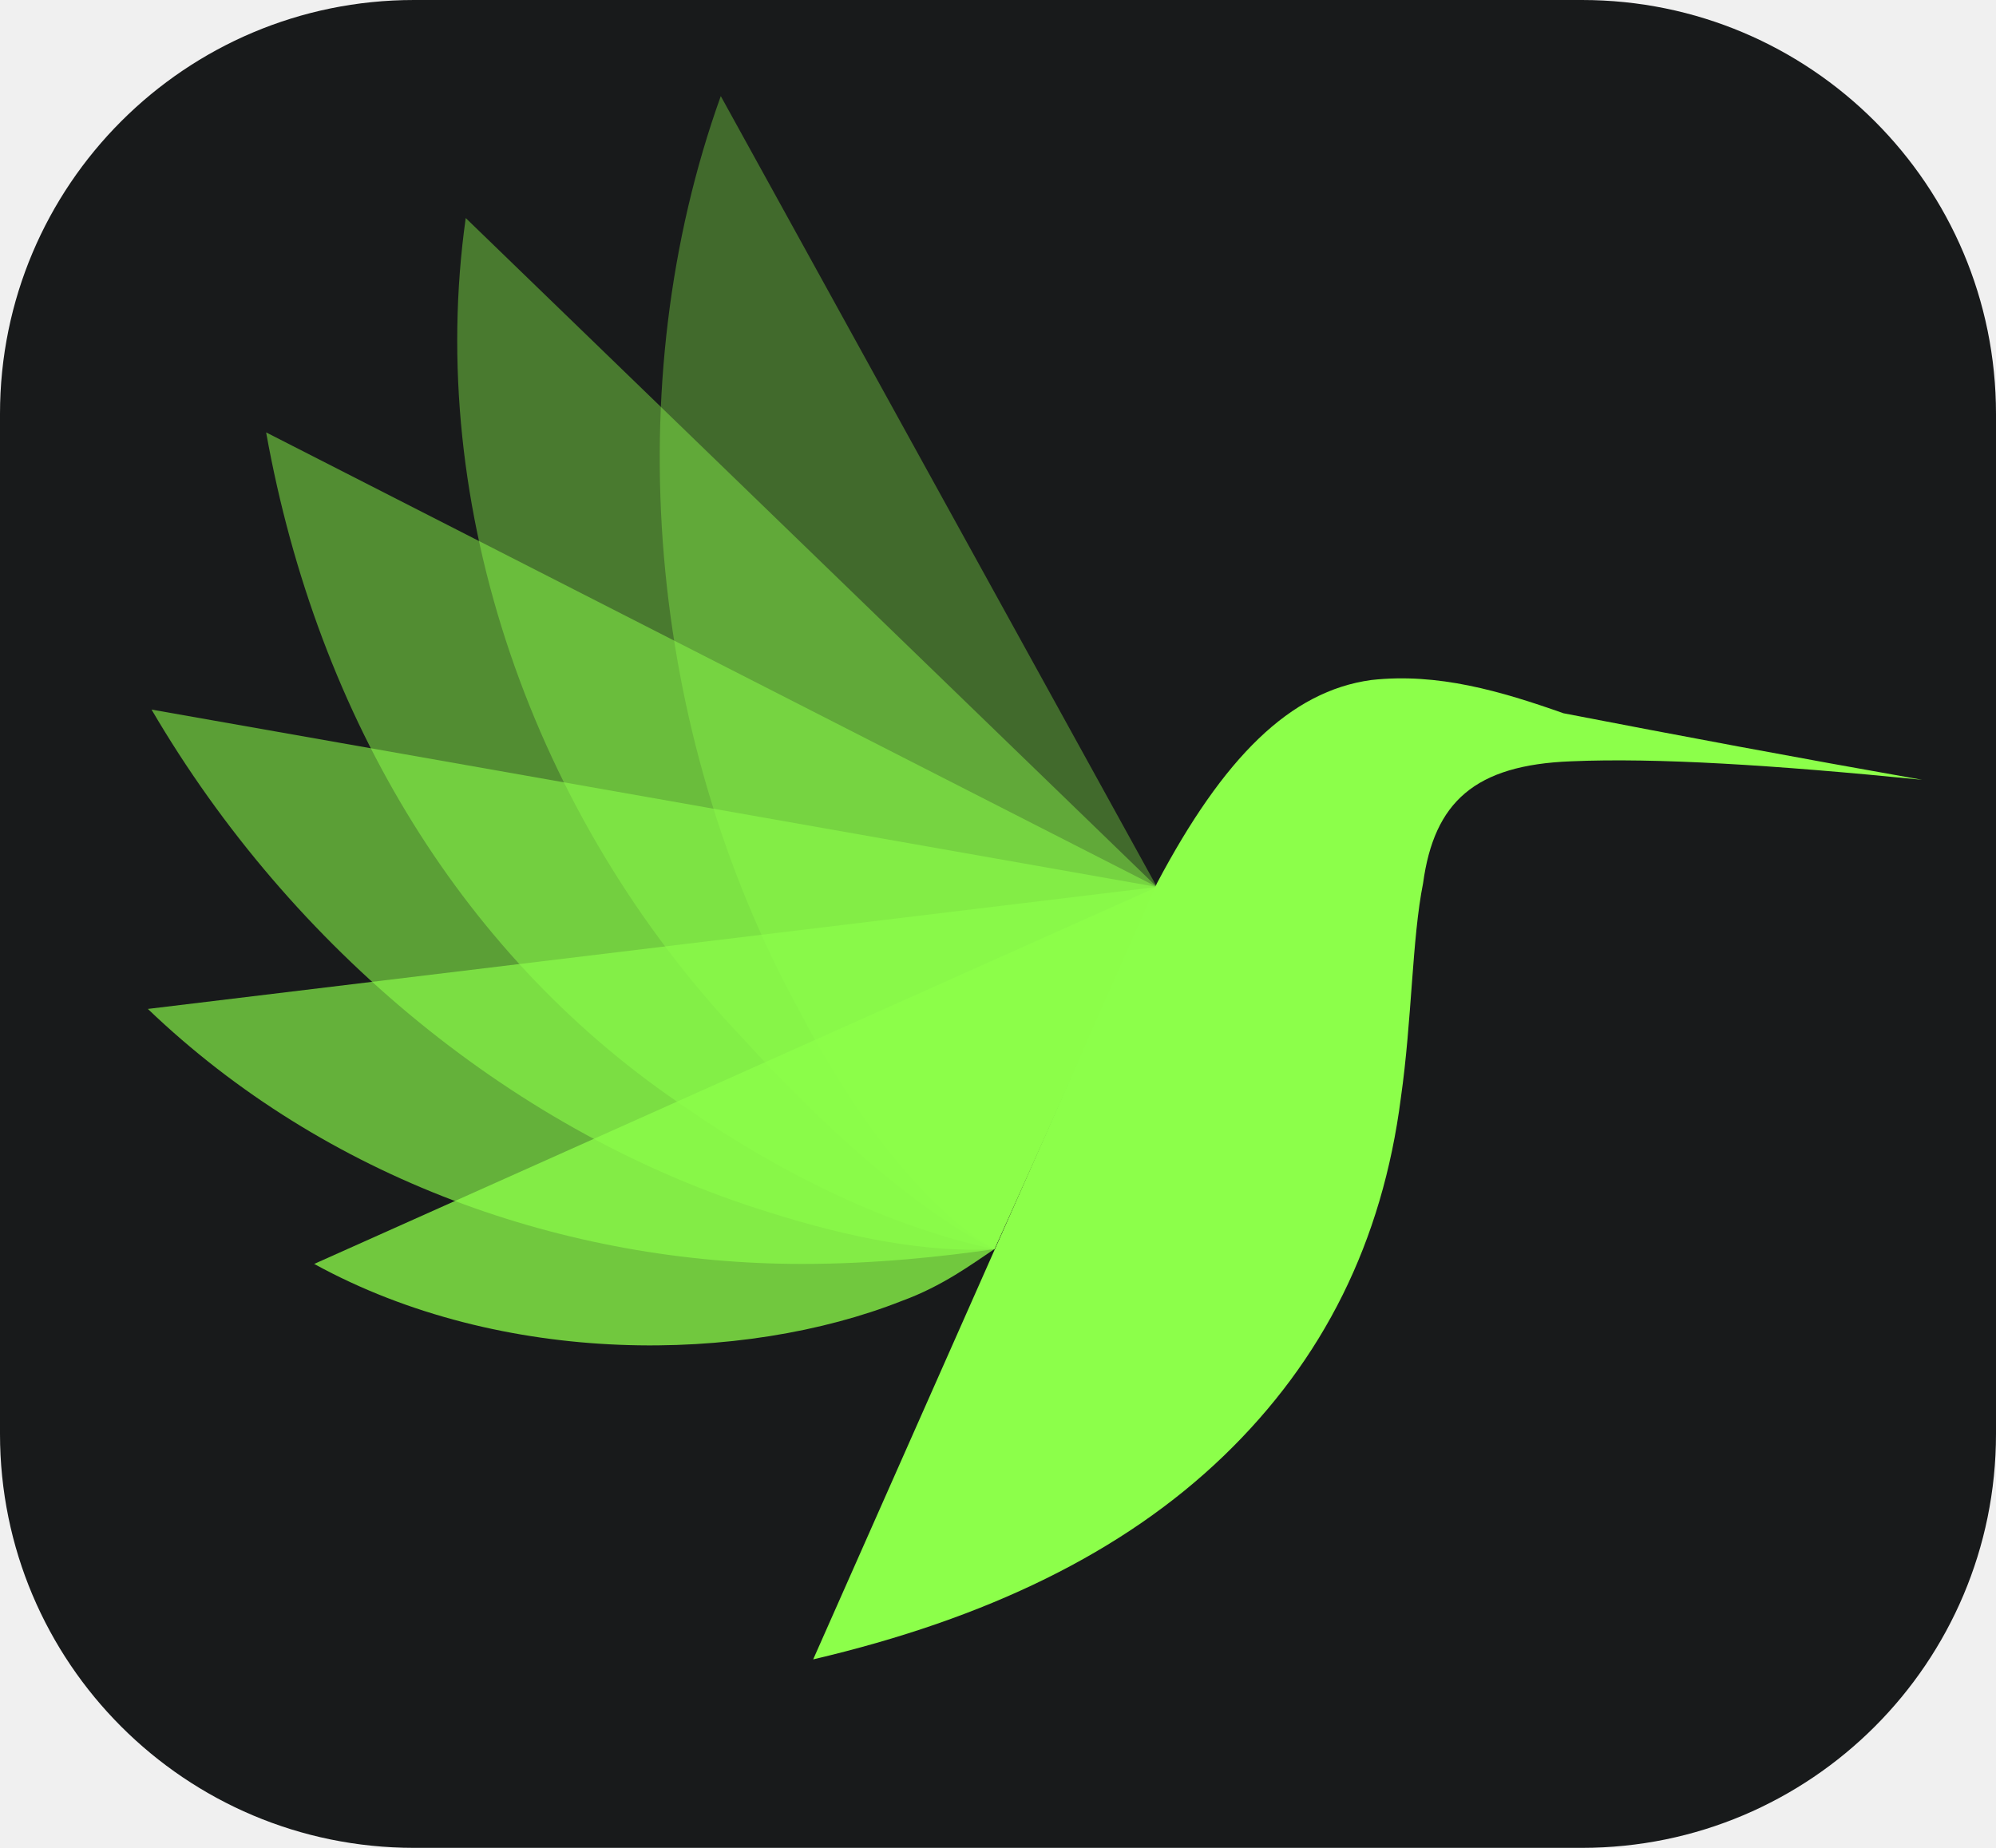
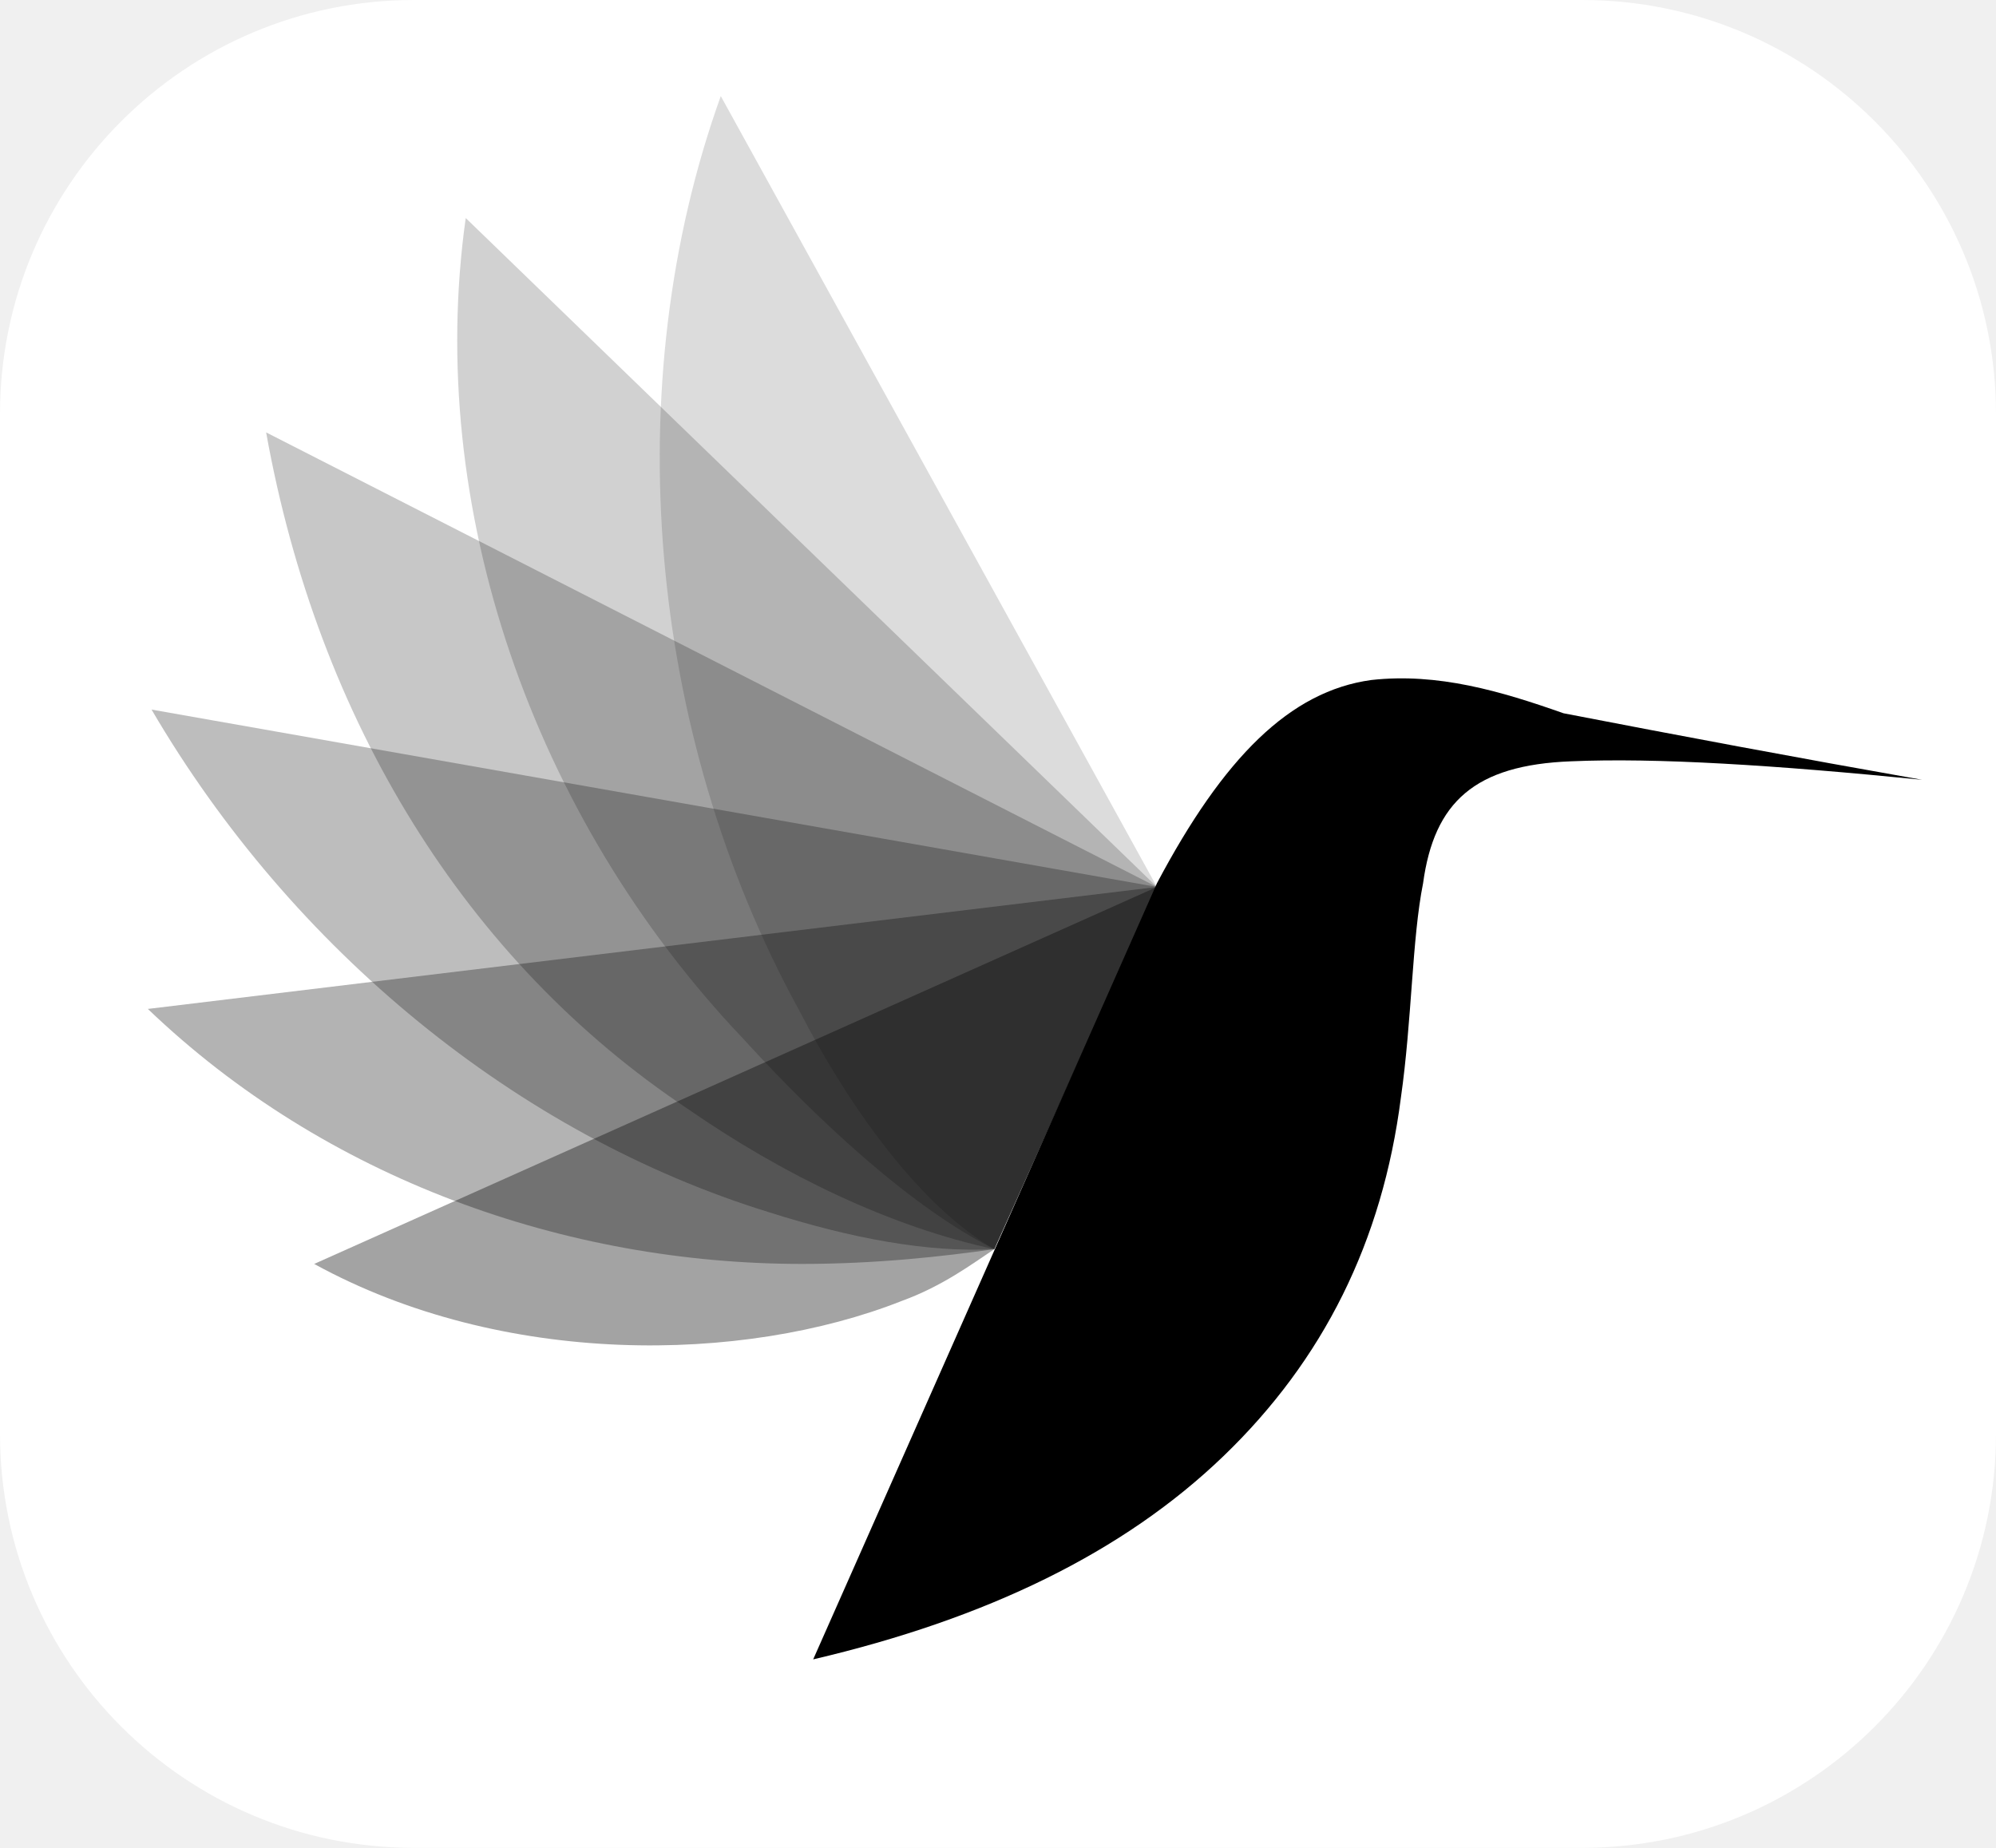
<svg xmlns="http://www.w3.org/2000/svg" viewBox="90 70 540 500" role="img" aria-labelledby="favicon-title">
-   <rect x="90" y="70" width="540" height="500" rx="112" fill="#181A1B" />
-   <g fill="#8CFF4A">
-     <path opacity=".35" d="M403 310L285 96C257 174 265 268 306 343C321 372 340 397 359 408Z" />
-     <path opacity=".42" d="M403 310L216 129C205 207 234 291 291 351C312 374 337 397 359 408Z" />
-     <path opacity=".50" d="M403 310L162 187C176 265 216 330 276 370C302 388 331 402 359 408Z" />
-     <path opacity=".58" d="M403 310L131 262C169 327 230 377 298 398C320 405 341 409 359 408Z" />
-     <path opacity=".66" d="M403 310L130 343C178 389 243 412 307 412C327 412 345 410 359 408Z" />
-     <path opacity=".76" d="M403 310L175 412C226 440 291 439 334 422C345 418 353 412 359 408Z" />
+   <rect x="90" y="70" width="540" height="500" rx="112" fill="#FFFFFF" />
+   <g fill="#000">
+     <path opacity=".14" d="M403 310L285 96C257 174 265 268 306 343C321 372 340 397 359 408Z" />
+     <path opacity=".18" d="M403 310L216 129C205 207 234 291 291 351C312 374 337 397 359 408Z" />
+     <path opacity=".22" d="M403 310L162 187C176 265 216 330 276 370C302 388 331 402 359 408Z" />
+     <path opacity=".26" d="M403 310L131 262C169 327 230 377 298 398C320 405 341 409 359 408Z" />
+     <path opacity=".30" d="M403 310L130 343C178 389 243 412 307 412C327 412 345 410 359 408Z" />
+     <path opacity=".36" d="M403 310L175 412C226 440 291 439 334 422C345 418 353 412 359 408Z" />
    <path d="M310 519L403 309C421 275 439 257 461 254C479 252 496 257 513 263C544 269 576 275 610 281C570 277 538 275 515 276C489 277 478 287 475 309C472 324 472 346 469 367C464 406 448 438 421 464C394 490 357 508 310 519Z" />
  </g>
</svg>
